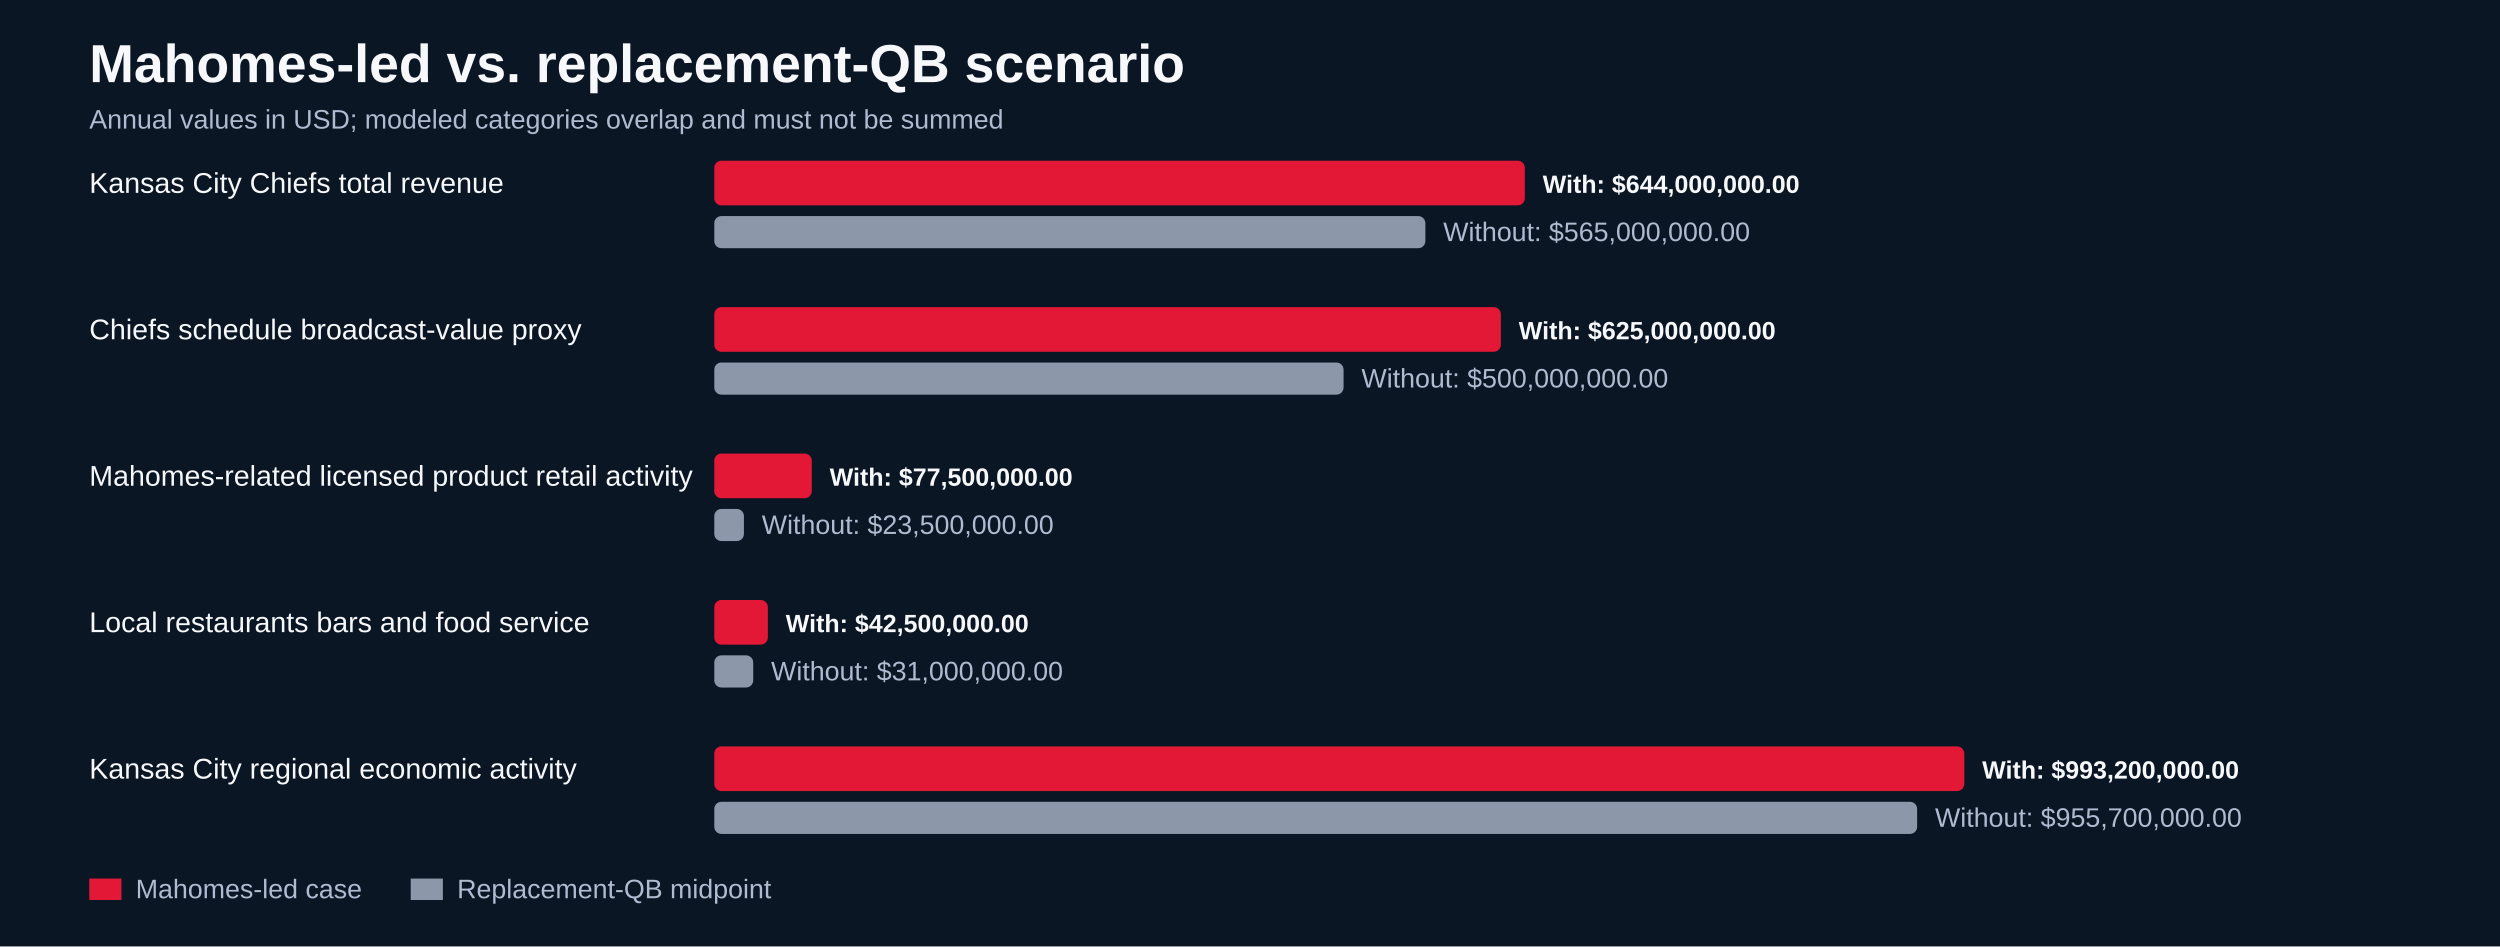
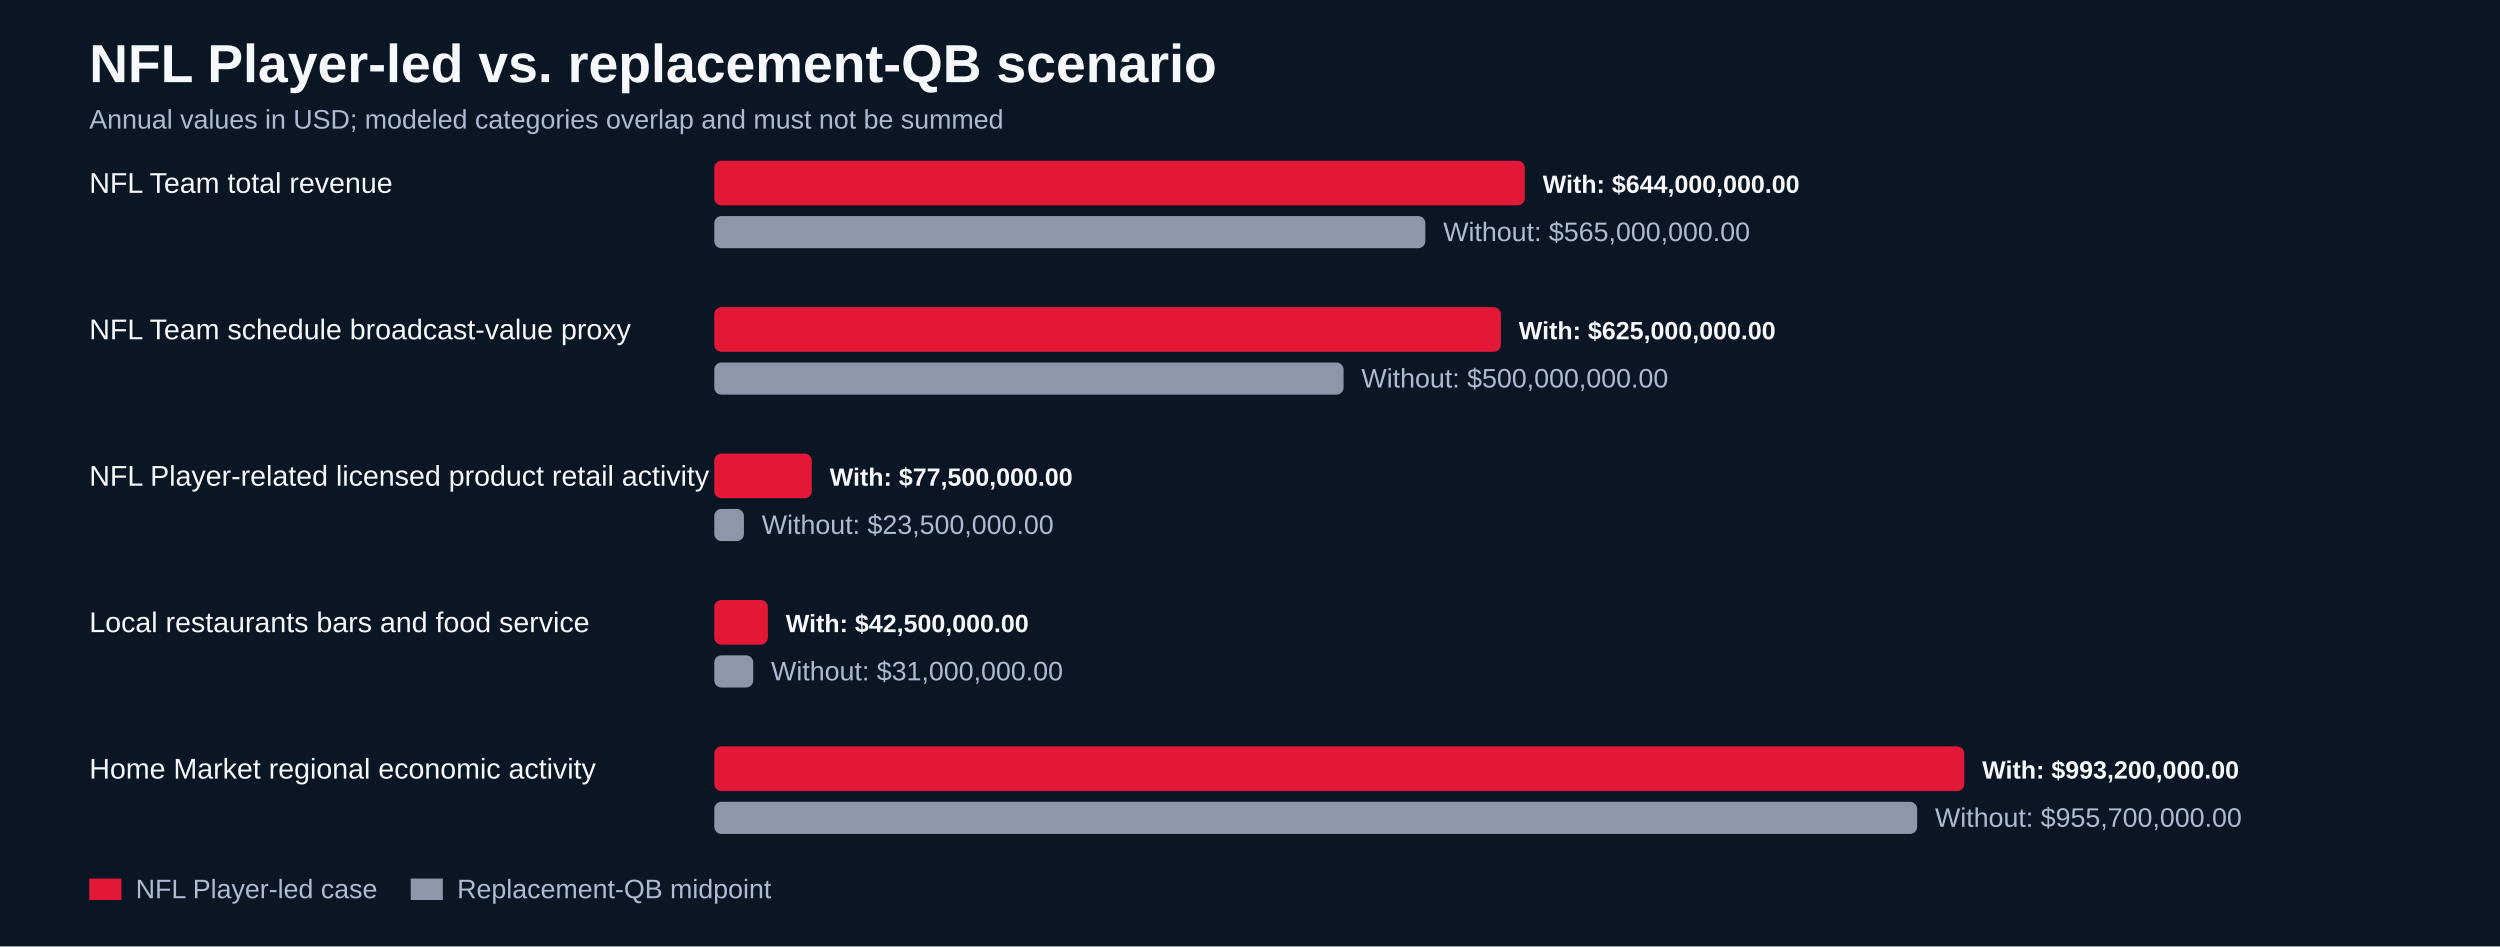
<svg xmlns="http://www.w3.org/2000/svg" width="1400" height="530" viewBox="0 0 1400 530">
  <rect width="100%" height="100%" fill="#0b1625" />
  <style>text{font-family:Arial,sans-serif;fill:#f6f8fb}.title{font-size:30px;font-weight:700}.sub{font-size:15px;fill:#aebbd0}.label{font-size:16px}.value{font-size:14px;font-weight:700}</style>
-   <text x="50" y="46" class="title">Mahomes-led vs. replacement-QB scenario</text>
+   <text x="50" y="46" class="title">NFL Player-led vs. replacement-QB scenario</text>
  <text x="50" y="72" class="sub">Annual values in USD; modeled categories overlap and must not be summed</text>
-   <text x="50" y="108" class="label">Kansas City Chiefs total revenue</text>
+   <text x="50" y="108" class="label">NFL Team total revenue</text>
  <rect x="400" y="90" width="453.9" height="25" rx="4" fill="#e31837" />
  <rect x="400" y="121" width="398.2" height="18" rx="4" fill="#8c98aa" />
  <text x="863.9" y="108" class="value">With: $644,000,000.00</text>
  <text x="808.2" y="135" class="sub">Without: $565,000,000.00</text>
-   <text x="50" y="190" class="label">Chiefs schedule broadcast-value proxy</text>
+   <text x="50" y="190" class="label">NFL Team schedule broadcast-value proxy</text>
  <rect x="400" y="172" width="440.5" height="25" rx="4" fill="#e31837" />
  <rect x="400" y="203" width="352.4" height="18" rx="4" fill="#8c98aa" />
  <text x="850.5" y="190" class="value">With: $625,000,000.00</text>
  <text x="762.4" y="217" class="sub">Without: $500,000,000.00</text>
-   <text x="50" y="272" class="label">Mahomes-related licensed product retail activity</text>
+   <text x="50" y="272" class="label">NFL Player-related licensed product retail activity</text>
  <rect x="400" y="254" width="54.6" height="25" rx="4" fill="#e31837" />
  <rect x="400" y="285" width="16.6" height="18" rx="4" fill="#8c98aa" />
  <text x="464.6" y="272" class="value">With: $77,500,000.00</text>
  <text x="426.6" y="299" class="sub">Without: $23,500,000.00</text>
  <text x="50" y="354" class="label">Local restaurants bars and food service</text>
  <rect x="400" y="336" width="30.0" height="25" rx="4" fill="#e31837" />
  <rect x="400" y="367" width="21.8" height="18" rx="4" fill="#8c98aa" />
  <text x="440.0" y="354" class="value">With: $42,500,000.00</text>
  <text x="431.8" y="381" class="sub">Without: $31,000,000.00</text>
-   <text x="50" y="436" class="label">Kansas City regional economic activity</text>
+   <text x="50" y="436" class="label">Home Market regional economic activity</text>
  <rect x="400" y="418" width="700.0" height="25" rx="4" fill="#e31837" />
  <rect x="400" y="449" width="673.6" height="18" rx="4" fill="#8c98aa" />
  <text x="1110.0" y="436" class="value">With: $993,200,000.00</text>
  <text x="1083.6" y="463" class="sub">Without: $955,700,000.00</text>
  <rect x="50" y="492" width="18" height="12" fill="#e31837" />
-   <text x="76" y="503" class="sub">Mahomes-led case</text>
+   <text x="76" y="503" class="sub">NFL Player-led case</text>
  <rect x="230" y="492" width="18" height="12" fill="#8c98aa" />
  <text x="256" y="503" class="sub">Replacement-QB midpoint</text>
</svg>
